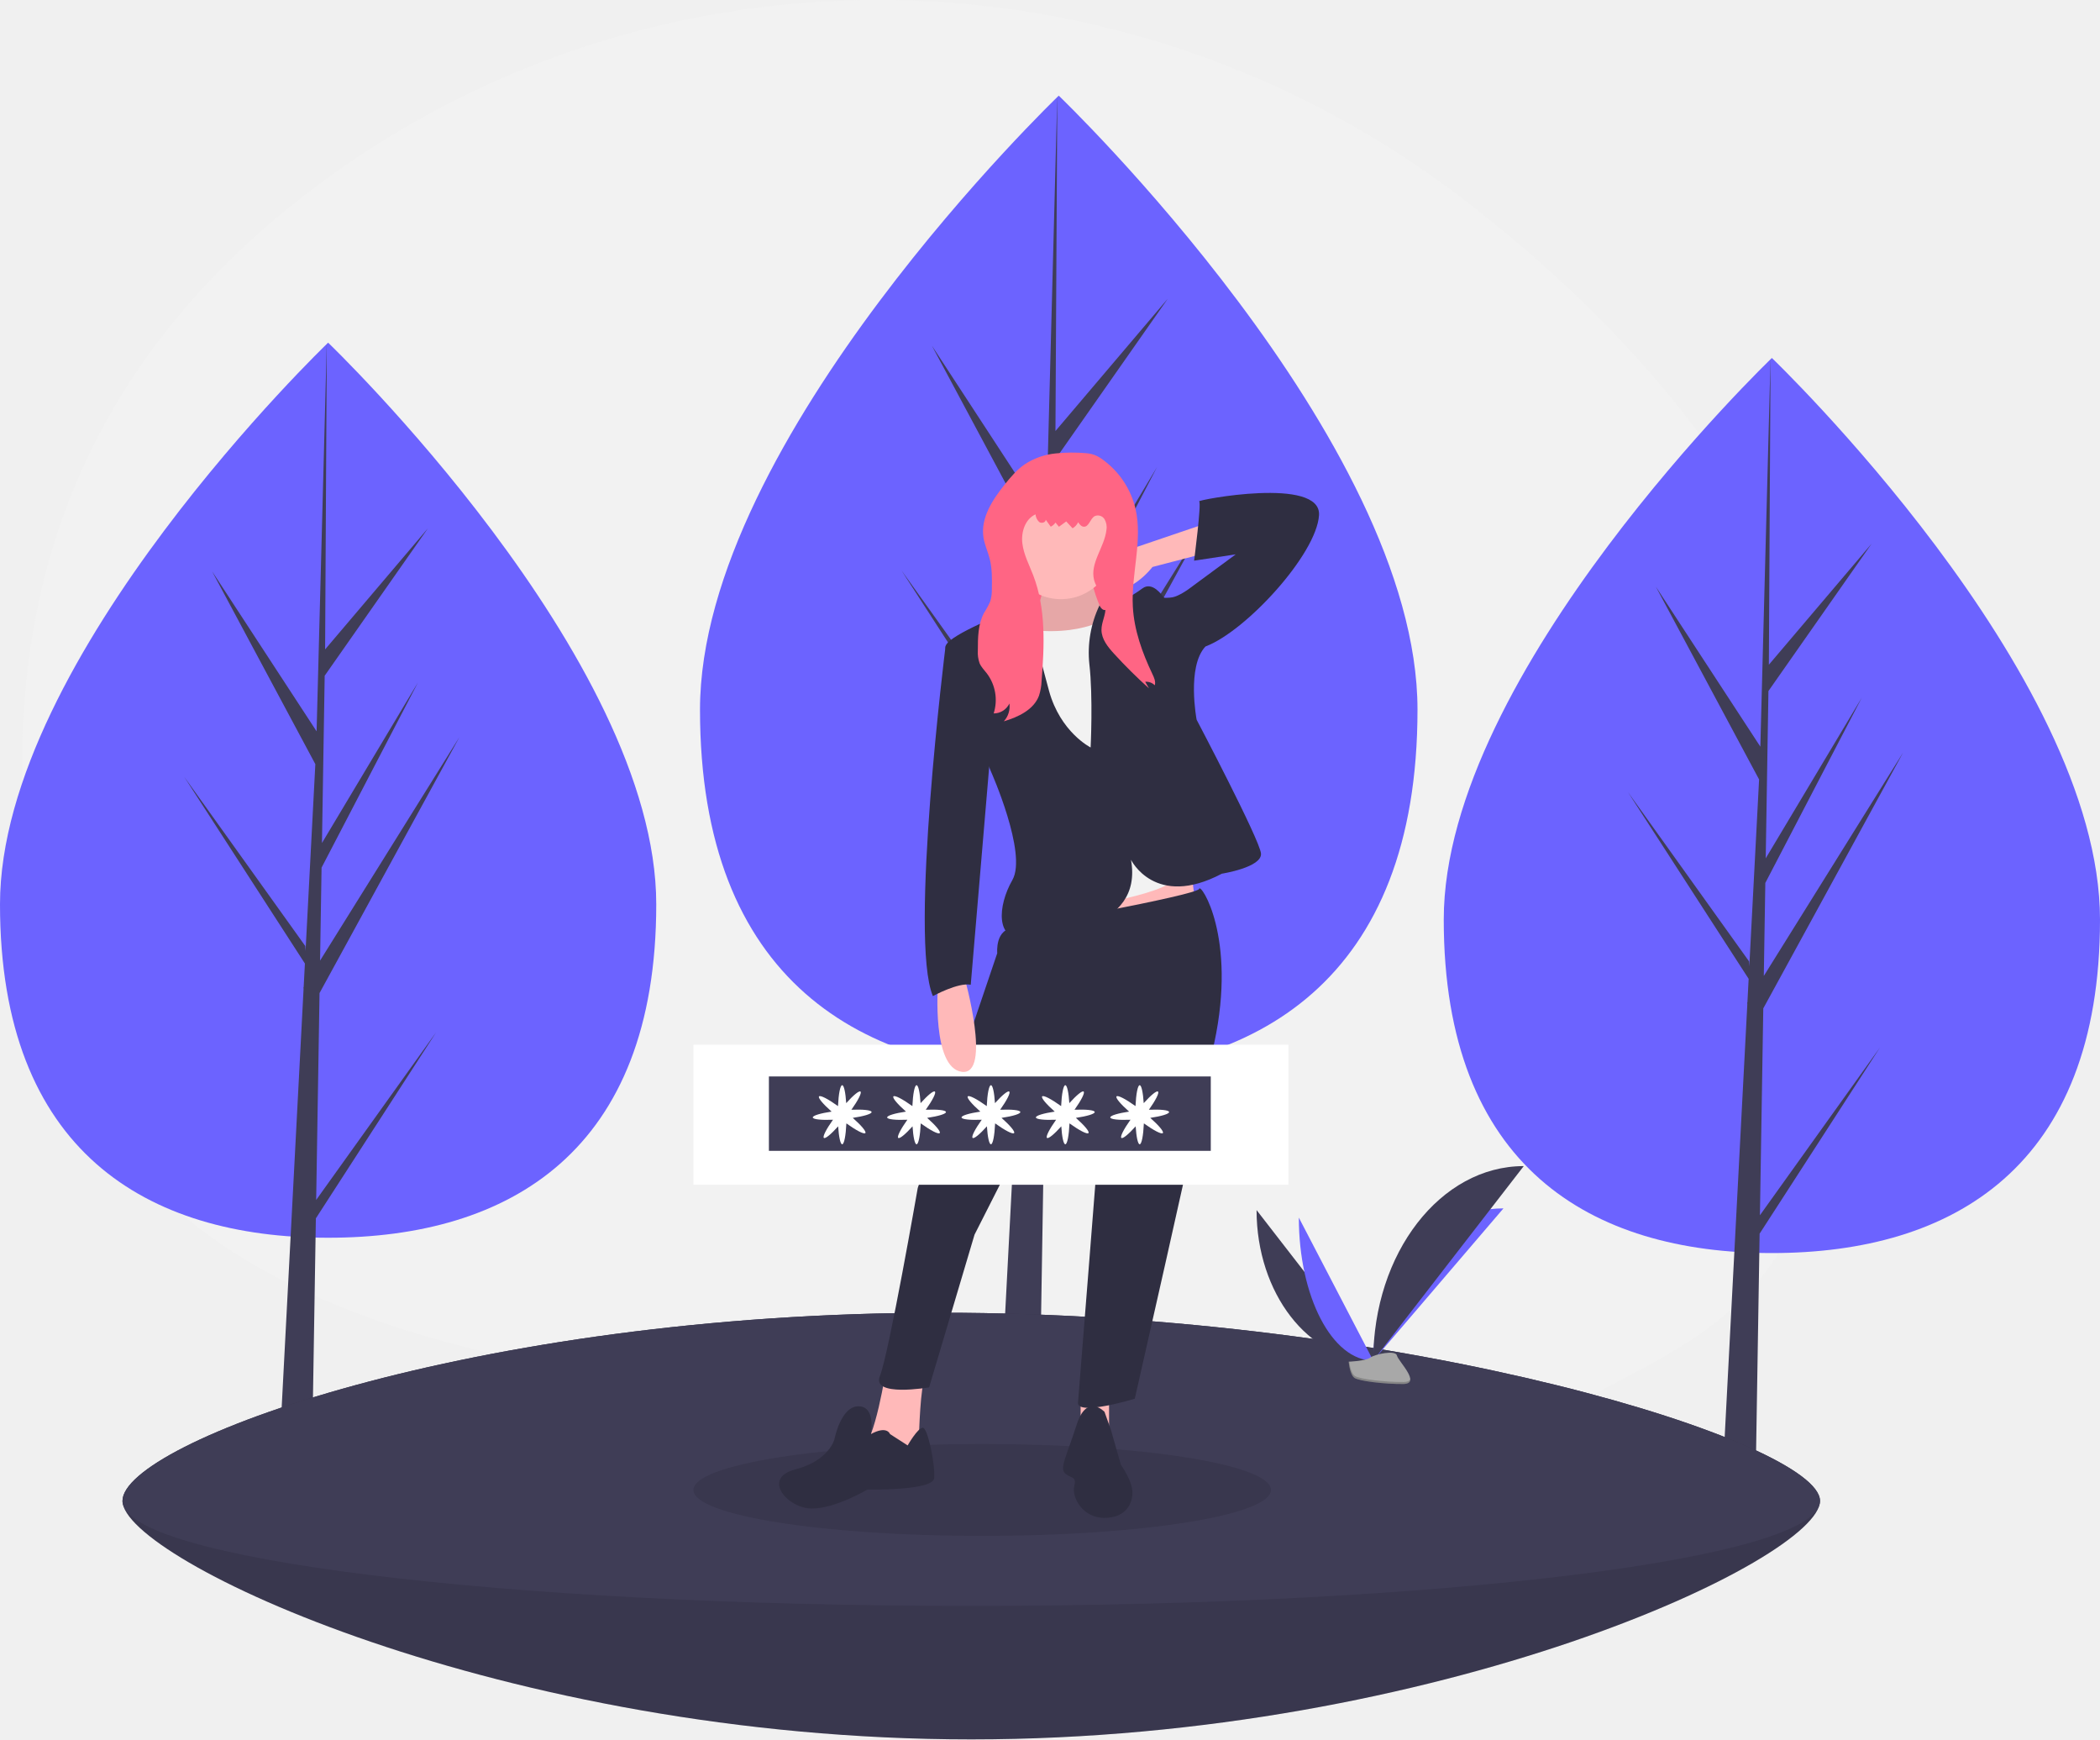
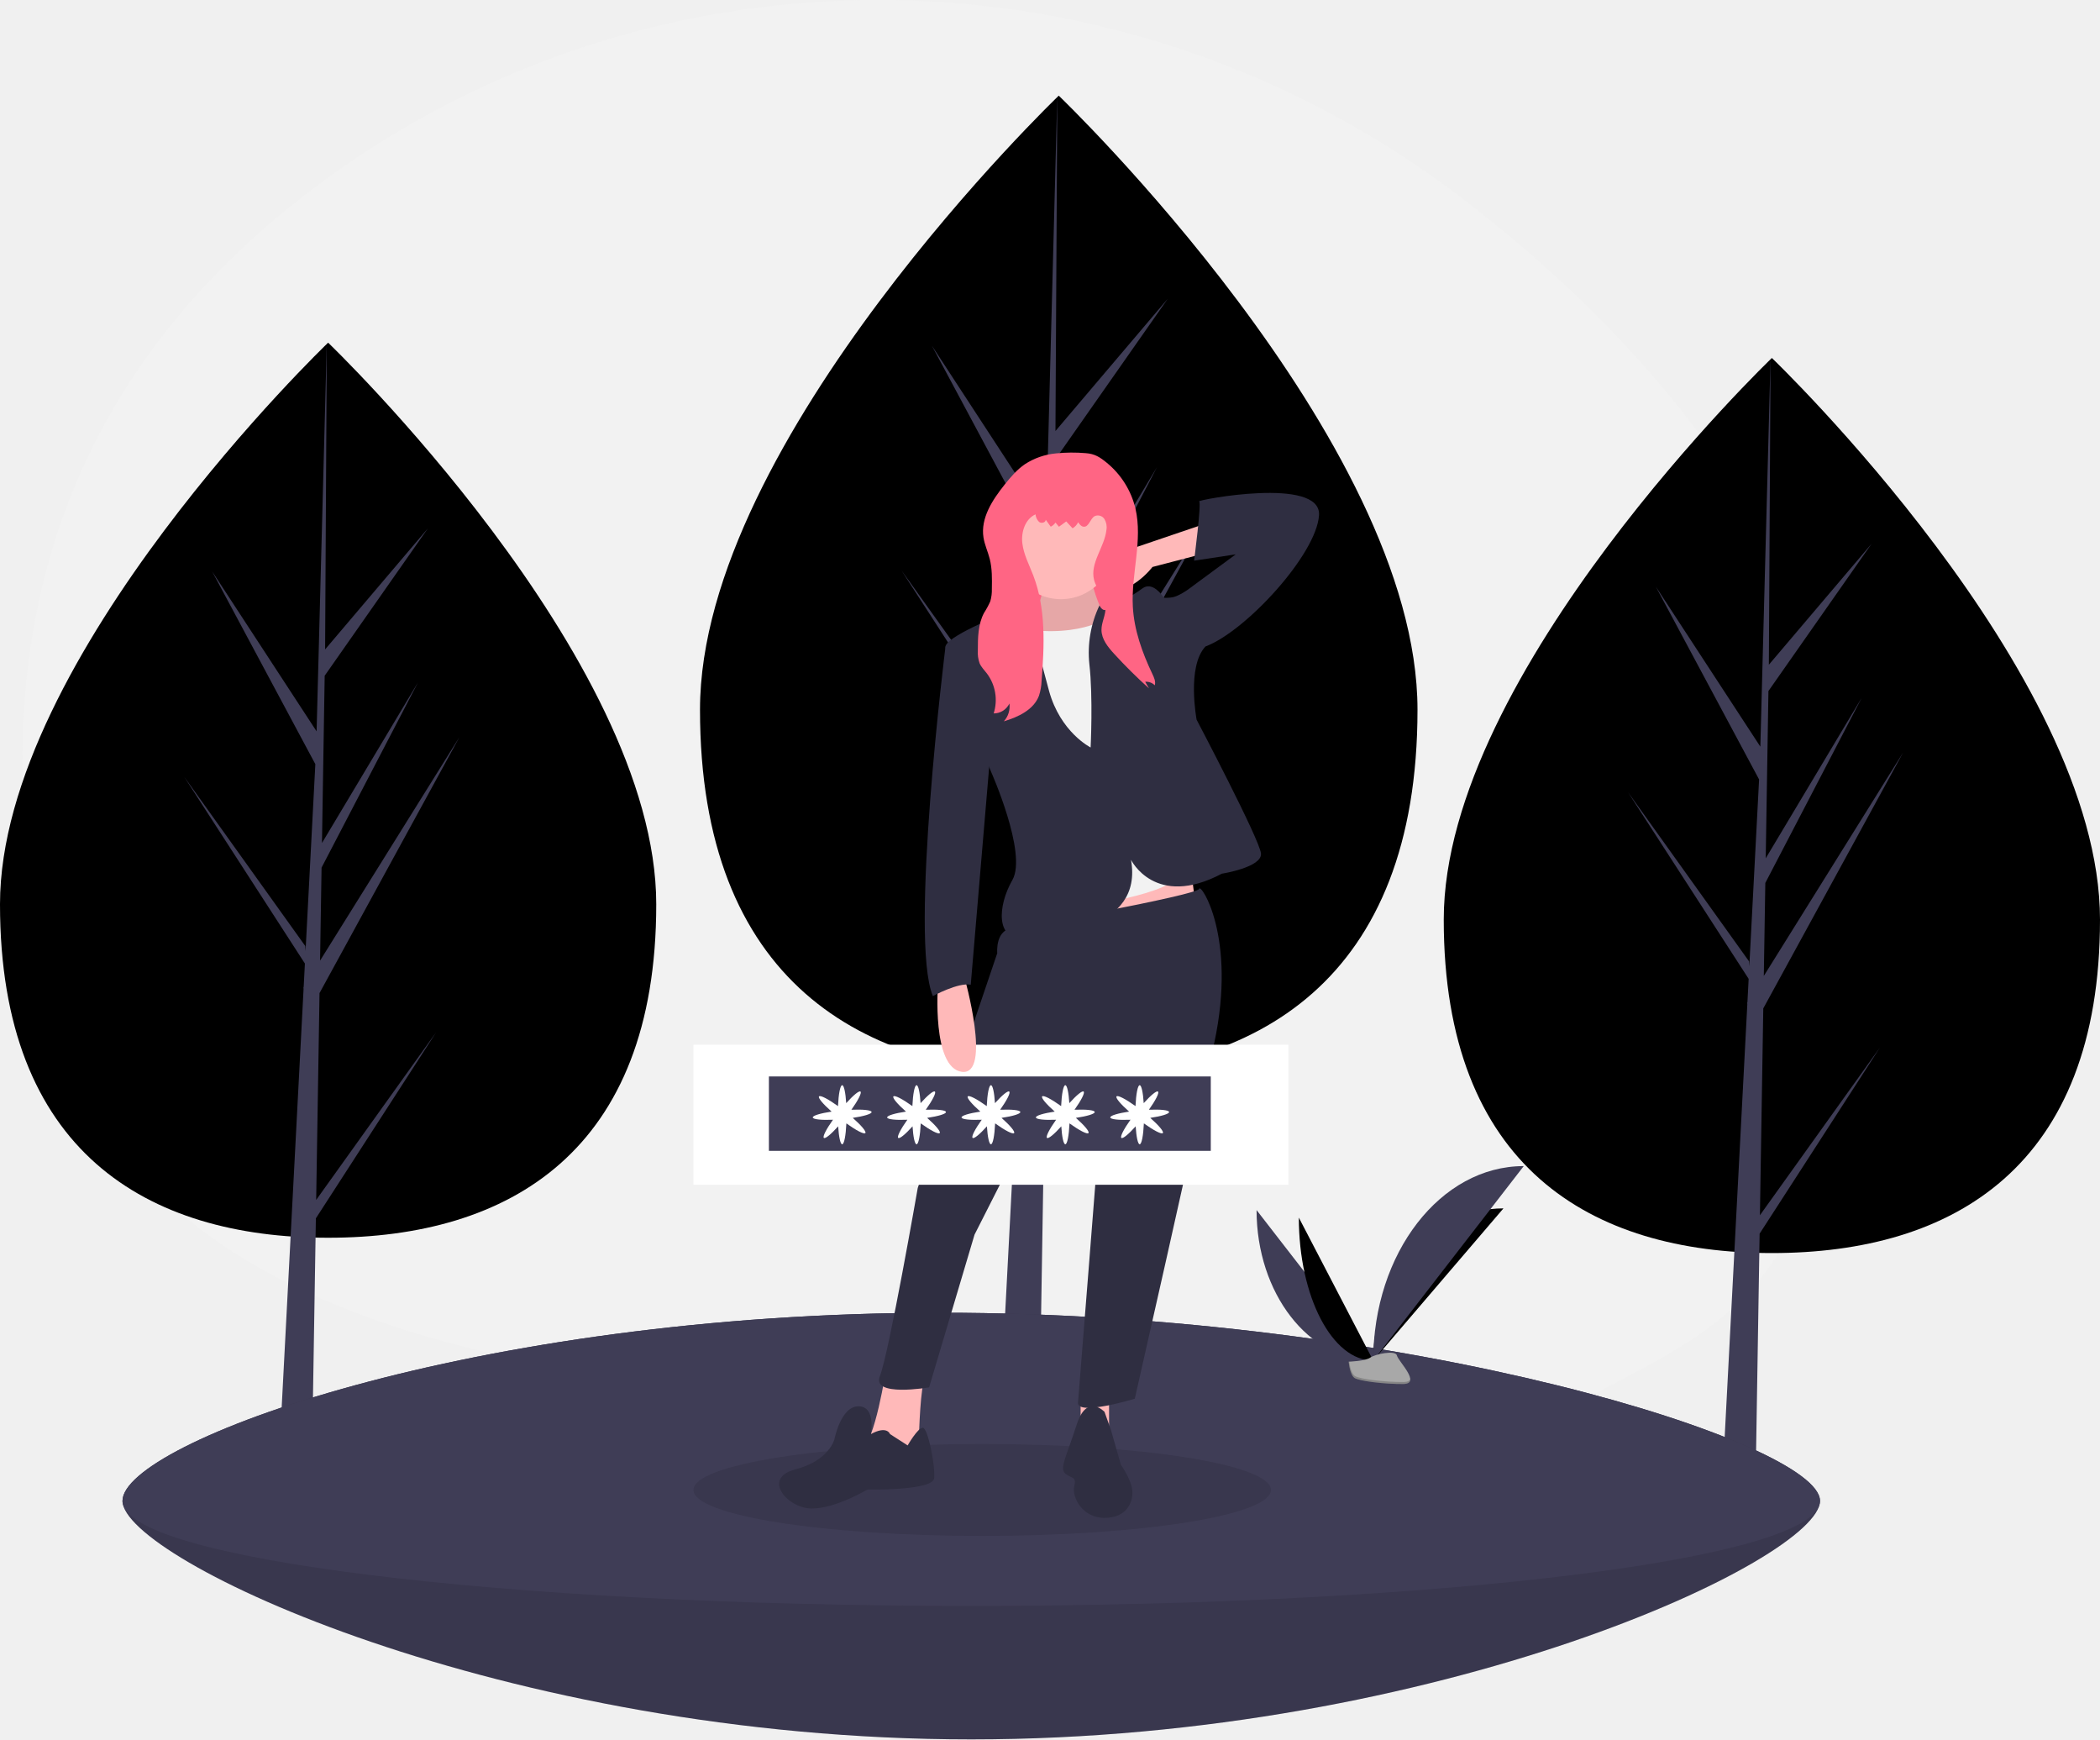
<svg xmlns="http://www.w3.org/2000/svg" id="f7dcc58f-beb5-4050-9d04-9a029c12a87b" data-name="Layer 1" width="960" height="794.981" viewBox="0 0 960 794.981">
+   <defs>
+     <style>
+       .color {
+         fill: currentColor;
+       }
+     </style>
+   </defs>
  <path d="M968.81,506.952c-5.27,45.15-16.22,81.4-31.25,110.31-20,38.52-54.21,54.04-84.77,70.28a193.277,193.277,0,0,1-27.46,11.94c-55.61,19.3-117.85,14.18-166.74,3.99a657.297,657.297,0,0,0-104.09-13.16q-14.97-.675-29.97-.67c-15.42.02-293.07,5.29-360.67-131.57-16.69-33.76-28.13-75-32.24-125.27-11.63-142.12,52.29-235.46,134.74-296.47,155.97-115.41,369.76-110.57,523.43,7.88C892.15,223.112,987.99,342.522,968.81,506.952Z" transform="translate(-120 -52.50941)" fill="#f2f2f2" />
-   <path d="M420,465.807c0,112.967-67.157,152.411-150,152.411s-150-39.444-150-152.411S270,209.127,270,209.127,420,352.839,420,465.807Z" transform="translate(-120 -52.50941)" fill="#6c63ff" />
+   <path class="color" d="M420,465.807c0,112.967-67.157,152.411-150,152.411s-150-39.444-150-152.411S270,209.127,270,209.127,420,352.839,420,465.807Z" transform="translate(-120 -52.50941)" fill="#6c63ff" />
  <polygon points="144.536 548.428 146.072 453.884 210.006 336.921 146.313 439.053 147.003 396.543 191.066 311.921 147.186 385.293 147.186 385.293 148.428 308.836 195.612 241.466 148.623 296.813 149.399 156.618 144.522 342.211 144.923 334.555 96.951 261.126 144.154 349.252 139.684 434.642 139.551 432.375 84.248 355.102 139.383 440.382 138.824 451.061 138.724 451.221 138.77 452.098 127.43 668.739 142.581 668.739 144.399 556.84 199.399 471.769 144.536 548.428" fill="#3f3d56" />
-   <path d="M1080,472.807c0,112.967-67.157,152.411-150,152.411s-150-39.444-150-152.411S930,216.127,930,216.127,1080,359.839,1080,472.807Z" transform="translate(-120 -52.50941)" fill="#6c63ff" />
+   <path class="color" d="M1080,472.807c0,112.967-67.157,152.411-150,152.411s-150-39.444-150-152.411S930,216.127,930,216.127,1080,359.839,1080,472.807Z" transform="translate(-120 -52.50941)" fill="#6c63ff" />
  <polygon points="804.536 555.428 806.072 460.884 870.006 343.921 806.313 446.053 807.003 403.543 851.066 318.921 807.186 392.293 807.186 392.293 808.428 315.836 855.612 248.466 808.623 303.813 809.399 163.618 804.522 349.211 804.923 341.555 756.951 268.126 804.154 356.252 799.684 441.642 799.551 439.375 744.248 362.102 799.383 447.382 798.824 458.061 798.724 458.221 798.77 459.098 787.43 675.739 802.581 675.739 804.399 563.84 859.399 478.769 804.536 555.428" fill="#3f3d56" />
-   <path d="M768,376.864c0,123.511-73.425,166.636-164,166.636S440,500.375,440,376.864,604,96.228,604,96.228,768,253.353,768,376.864Z" transform="translate(-120 -52.50941)" fill="#6c63ff" />
+   <path class="color" d="M768,376.864c0,123.511-73.425,166.636-164,166.636S440,500.375,440,376.864,604,96.228,604,96.228,768,253.353,768,376.864Z" transform="translate(-120 -52.50941)" fill="#6c63ff" />
  <polygon points="478.026 472.098 479.705 368.73 549.606 240.85 479.969 352.515 480.724 306.037 528.899 213.517 480.923 293.737 480.923 293.737 482.281 210.144 533.869 136.486 482.495 196.999 483.343 43.719 478.011 246.634 478.449 238.263 426 157.981 477.608 254.332 472.721 347.692 472.576 345.213 412.111 260.729 472.393 353.968 471.781 365.643 471.672 365.819 471.722 366.777 459.323 603.638 475.889 603.638 477.876 481.295 538.01 388.284 478.026 472.098" fill="#3f3d56" />
  <path d="M952,738.491c0,26.51-173.714,109-388,109s-388-82.49-388-109,159.714-86,374-86S952,711.981,952,738.491Z" transform="translate(-120 -52.50941)" fill="#3f3d56" />
  <path d="M952,738.491c0,26.51-173.714,109-388,109s-388-82.49-388-109,159.714-86,374-86S952,711.981,952,738.491Z" transform="translate(-120 -52.50941)" opacity="0.1" />
  <path d="M952,738.491c0,26.51-173.714,48-388,48s-388-21.49-388-48,159.714-86,374-86S952,711.981,952,738.491Z" transform="translate(-120 -52.50941)" fill="#3f3d56" />
  <path d="M694.429,605.571c0,38.029,23.857,68.802,53.341,68.802" transform="translate(-120 -52.50941)" fill="#3f3d56" />
-   <path d="M747.769,674.373c0-38.456,26.623-69.575,59.525-69.575" transform="translate(-120 -52.50941)" fill="#6c63ff" />
-   <path d="M713.755,609.019c0,36.124,15.213,65.354,34.014,65.354" transform="translate(-120 -52.50941)" fill="#6c63ff" />
+   <path class="color" d="M747.769,674.373c0-38.456,26.623-69.575,59.525-69.575" transform="translate(-120 -52.50941)" fill="#6c63ff" />
+   <path class="color" d="M713.755,609.019c0,36.124,15.213,65.354,34.014,65.354" transform="translate(-120 -52.50941)" fill="#6c63ff" />
  <path d="M747.769,674.373c0-49.139,30.773-88.901,68.802-88.901" transform="translate(-120 -52.50941)" fill="#3f3d56" />
  <path d="M736.548,674.858s7.565-.233,9.844-1.856,11.636-3.562,12.202-.958,11.368,12.949,2.828,13.018-19.844-1.33-22.119-2.716S736.548,674.858,736.548,674.858Z" transform="translate(-120 -52.50941)" fill="#a8a8a8" />
  <path d="M761.574,684.155c-8.54.069-19.844-1.33-22.119-2.716-1.733-1.056-2.423-4.843-2.654-6.59-.16.007-.253.01-.253.01s.479,6.101,2.755,7.487,13.579,2.785,22.119,2.716c2.465-.02,3.317-.897,3.27-2.196C764.349,683.65,763.409,684.14,761.574,684.155Z" transform="translate(-120 -52.50941)" opacity="0.2" />
  <ellipse cx="449" cy="680.981" rx="132" ry="21" opacity="0.1" />
  <rect x="494" y="633.981" width="13" height="30" fill="#ffb9b9" />
  <rect x="458" y="228.981" width="50" height="90" fill="#ff6584" />
  <polygon points="544.721 399.312 546.451 413.157 500.88 427.001 495.111 401.62 544.721 399.312" fill="#ffb9b9" />
  <path d="M597.229,318.569s-1.154,10.383-3.461,10.383-10.383,4.038-10.383,4.038l-2.307,10.96,16.152,9.807,26.535-2.884,7.499-11.537-7.499-7.499s-6.345-13.844-4.038-16.729S597.229,318.569,597.229,318.569Z" transform="translate(-120 -52.50941)" fill="#ffb9b9" />
  <path d="M597.229,318.569s-1.154,10.383-3.461,10.383-10.383,4.038-10.383,4.038l-2.307,10.96,16.152,9.807,26.535-2.884,7.499-11.537-7.499-7.499s-6.345-13.844-4.038-16.729S597.229,318.569,597.229,318.569Z" transform="translate(-120 -52.50941)" opacity="0.1" />
  <path d="M525.122,677.948s-5.192,34.611-11.537,36.919,24.228,6.345,24.228,6.345l2.307-12.691s.577-23.074,2.884-26.535S525.122,677.948,525.122,677.948Z" transform="translate(-120 -52.50941)" fill="#ffb9b9" />
  <path d="M583.961,476.627s83.644-14.998,84.221-17.882,17.306,21.92,6.922,70.376S638.762,691.793,638.762,691.793s-26.535,8.076-25.958,1.731,9.23-116.524,9.23-116.524L616.265,530.274l-9.807,5.769L565.502,616.802,544.735,686.601s-26.535,4.615-22.497-5.192,17.306-85.951,17.306-85.951l36.342-107.295S574.731,476.627,583.961,476.627Z" transform="translate(-120 -52.50941)" fill="#2f2e41" />
  <circle cx="485.016" cy="249.619" r="24.228" fill="#ffb9b9" />
  <path d="M630.109,332.413s-11.537,10.96-38.649,8.076,7.499,61.723,7.499,61.723L609.919,467.397s48.456-5.769,50.186-16.729S630.109,332.413,630.109,332.413Z" transform="translate(-120 -52.50941)" fill="#f2f2f2" />
  <path d="M618.572,394.137s-13.844-6.922-19.036-25.958-9.807-38.649-12.691-38.072c-2.435.487-25.021,9.199-32.341,15.024-1.35,1.074-2.18,2.05-2.27,2.858-.577,5.192,20.767,57.108,20.767,57.108s16.729,37.495,9.807,49.609-7.499,27.689,5.192,26.535,54.801-3.461,49.033-35.765c0,0,10.96,22.497,41.533,6.345,0,0,18.459-2.884,17.882-9.23S667.028,381.446,667.028,381.446s-4.615-24.228,4.038-33.458l-19.613-23.074s-4.615-6.922-9.23-3.461-14.998,9.23-16.729,9.807-2.868-2.073-2.868-2.073a50.154,50.154,0,0,0-4.631,26.878C619.726,371.062,618.572,394.137,618.572,394.137Z" transform="translate(-120 -52.50941)" fill="#2f2e41" />
  <path d="M526.853,707.945s-1.288-4.038-8.72,0c0,0,2.375-12.691-5.701-12.691S501.471,710.252,501.471,710.252s-2.307,9.807-17.882,13.844-3.461,17.882,7.499,17.882,25.382-8.653,25.382-8.653,29.996.577,30.573-5.192-2.884-23.074-5.192-23.074-6.922,8.076-6.922,8.076Z" transform="translate(-120 -52.50941)" fill="#2f2e41" />
  <path d="M624.918,697.793s-8.076-8.653-12.691,5.769-8.076,20.19-5.192,22.497,5.192,1.154,4.038,5.769,3.461,14.421,13.844,14.421,13.268-7.499,12.691-12.691-5.192-11.537-5.192-11.537l-4.615-16.152Z" transform="translate(-120 -52.50941)" fill="#2f2e41" />
  <path d="M670.489,292.033l-30.573,10.383s-27.689,16.152-15.575,19.613,22.497-10.383,22.497-10.383l26.535-6.922Z" transform="translate(-120 -52.50941)" fill="#ffb9b9" />
  <path d="M588.532,264.663c-3.63,2.487-6.52,5.893-9.267,9.329-5.583,6.983-11.052,15.323-9.677,24.157.522,3.355,2.014,6.478,2.853,9.768,1.133,4.44,1.058,9.087.977,13.669a18.459,18.459,0,0,1-.715,5.764,37.991,37.991,0,0,1-2.842,5.254c-2.778,5.175-2.846,11.323-2.849,17.197a14.666,14.666,0,0,0,.791,5.832c.759,1.766,2.171,3.151,3.342,4.675a20.165,20.165,0,0,1,3.108,18.269,7.914,7.914,0,0,0,7.19-4.534,10.024,10.024,0,0,1-2.563,8.152c6.603-1.962,13.682-5.271,16.092-11.724a24.847,24.847,0,0,0,1.185-6.776c1.282-16.188,2.014-32.981-3.791-48.146-1.857-4.852-4.385-9.548-5.008-14.706s1.281-11.118,6.019-13.248a5.464,5.464,0,0,0,1.65,3.476c1.055.783,3.005.292,3.024-1.022l2.289,3.187a5.592,5.592,0,0,0,2.174-1.896l1.569,1.921,3.337-2.428,2.898,3.125a6.166,6.166,0,0,0,2.544-2.769c.623.931,1.394,1.955,2.51,2.056,2.43.22,2.932-3.637,5.055-4.84a3.583,3.583,0,0,1,4.472,1.355,7.299,7.299,0,0,1,.9,4.943c-.879,7.932-7.647,15.17-5.64,22.894,1.128,4.343,4.929,7.826,5.215,12.305.229,3.579-1.875,6.965-1.843,10.551.038,4.203,2.941,7.772,5.776,10.875q7.568,8.284,15.931,15.792l-1.722-3.013a5.592,5.592,0,0,1,4.386,1.613c.495-1.732-.326-3.537-1.1-5.163-4.638-9.739-8.382-20.108-8.941-30.88-.777-14.973,4.606-30.18,1.194-44.78a38.655,38.655,0,0,0-13.029-20.828c-3.156-2.598-5.548-4.154-9.635-4.44a72.721,72.721,0,0,0-13.725.108A31.418,31.418,0,0,0,588.532,264.663Z" transform="translate(-120 -52.50941)" fill="#ff6584" />
  <path d="M646.838,325.491s6.345.577,9.23,0,6.922-3.461,6.922-3.461l21.92-16.152-19.036,2.884s3.461-26.535,2.307-27.112,55.955-11.537,54.801,6.345-33.458,53.071-51.917,59.993L658.952,349.719Z" transform="translate(-120 -52.50941)" fill="#2f2e41" />
  <rect x="317" y="477.491" width="272" height="64" fill="#fff" />
  <rect x="351.5" y="491.991" width="202" height="34" fill="#3f3d56" />
  <path d="M518.442,560.754c-.081-.872-3.937-1.26-9.228-1.042,3.066-4.317,4.842-7.762,4.155-8.305-.648-.512-3.3,1.701-6.529,5.296C506.535,551.881,505.826,548.5,505,548.5c-.901,0-1.662,4.023-1.913,9.551-4.493-3.231-8.122-5.128-8.68-4.421-.533.675,1.895,3.526,5.756,6.936-5.095.756-8.685,1.823-8.605,2.679.081.872,3.937,1.26,9.228,1.042-3.066,4.317-4.842,7.762-4.155,8.305.648.512,3.3-1.701,6.529-5.296C503.465,572.119,504.174,575.5,505,575.5c.901,0,1.662-4.023,1.913-9.551,4.493,3.231,8.122,5.128,8.68,4.421.533-.675-1.895-3.526-5.756-6.936C514.932,562.677,518.522,561.61,518.442,560.754Z" transform="translate(-120 -52.50941)" fill="#fff" />
  <path d="M552.442,560.754c-.081-.872-3.937-1.26-9.228-1.042,3.066-4.317,4.842-7.762,4.155-8.305-.648-.512-3.3,1.701-6.529,5.296C540.535,551.881,539.826,548.5,539,548.5c-.901,0-1.662,4.023-1.913,9.551-4.493-3.231-8.122-5.128-8.68-4.421-.533.675,1.895,3.526,5.756,6.936-5.095.756-8.685,1.823-8.605,2.679.081.872,3.937,1.26,9.228,1.042-3.066,4.317-4.842,7.762-4.155,8.305.648.512,3.3-1.701,6.529-5.296C537.465,572.119,538.174,575.5,539,575.5c.901,0,1.662-4.023,1.913-9.551,4.493,3.231,8.122,5.128,8.68,4.421.533-.675-1.895-3.526-5.756-6.936C548.932,562.677,552.522,561.61,552.442,560.754Z" transform="translate(-120 -52.50941)" fill="#fff" />
  <path d="M586.442,560.754c-.081-.872-3.937-1.26-9.228-1.042,3.066-4.317,4.842-7.762,4.155-8.305-.648-.512-3.3,1.701-6.529,5.296C574.535,551.881,573.826,548.5,573,548.5c-.901,0-1.662,4.023-1.913,9.551-4.493-3.231-8.122-5.128-8.68-4.421-.533.675,1.895,3.526,5.756,6.936-5.095.756-8.685,1.823-8.605,2.679.081.872,3.937,1.26,9.228,1.042-3.066,4.317-4.842,7.762-4.155,8.305.648.512,3.3-1.701,6.529-5.296C571.465,572.119,572.174,575.5,573,575.5c.901,0,1.662-4.023,1.913-9.551,4.493,3.231,8.122,5.128,8.68,4.421.533-.675-1.895-3.526-5.756-6.936C582.932,562.677,586.522,561.61,586.442,560.754Z" transform="translate(-120 -52.50941)" fill="#fff" />
  <path d="M620.442,560.754c-.081-.872-3.937-1.26-9.228-1.042,3.066-4.317,4.842-7.762,4.155-8.305-.648-.512-3.3,1.701-6.529,5.296C608.535,551.881,607.826,548.5,607,548.5c-.901,0-1.662,4.023-1.913,9.551-4.493-3.231-8.122-5.128-8.68-4.421-.533.675,1.895,3.526,5.756,6.936-5.095.756-8.685,1.823-8.605,2.679.081.872,3.937,1.26,9.228,1.042-3.066,4.317-4.842,7.762-4.155,8.305.648.512,3.3-1.701,6.529-5.296C605.465,572.119,606.174,575.5,607,575.5c.901,0,1.662-4.023,1.913-9.551,4.493,3.231,8.122,5.128,8.68,4.421.533-.675-1.895-3.526-5.756-6.936C616.932,562.677,620.522,561.61,620.442,560.754Z" transform="translate(-120 -52.50941)" fill="#fff" />
  <path d="M654.442,560.754c-.081-.872-3.937-1.26-9.228-1.042,3.066-4.317,4.842-7.762,4.155-8.305-.648-.512-3.3,1.701-6.529,5.296C642.535,551.881,641.826,548.5,641,548.5c-.901,0-1.662,4.023-1.913,9.551-4.493-3.231-8.122-5.128-8.68-4.421-.533.675,1.895,3.526,5.756,6.936-5.095.756-8.685,1.823-8.605,2.679.081.872,3.937,1.26,9.228,1.042-3.066,4.317-4.842,7.762-4.155,8.305.648.512,3.3-1.701,6.529-5.296C639.465,572.119,640.174,575.5,641,575.5c.901,0,1.662-4.023,1.913-9.551,4.493,3.231,8.122,5.128,8.68,4.421.533-.675-1.895-3.526-5.756-6.936C650.932,562.677,654.522,561.61,654.442,560.754Z" transform="translate(-120 -52.50941)" fill="#fff" />
  <path d="M548.773,502.585s-2.884,38.072,10.96,39.803,1.154-43.264,1.154-43.264Z" transform="translate(-120 -52.50941)" fill="#ffb9b9" />
  <path d="M556.272,346.835l-4.038,1.154s-16.729,133.83-5.769,159.788c0,0,11.537-6.345,17.306-5.192l9.23-109.025Z" transform="translate(-120 -52.50941)" fill="#2f2e41" />
</svg>
